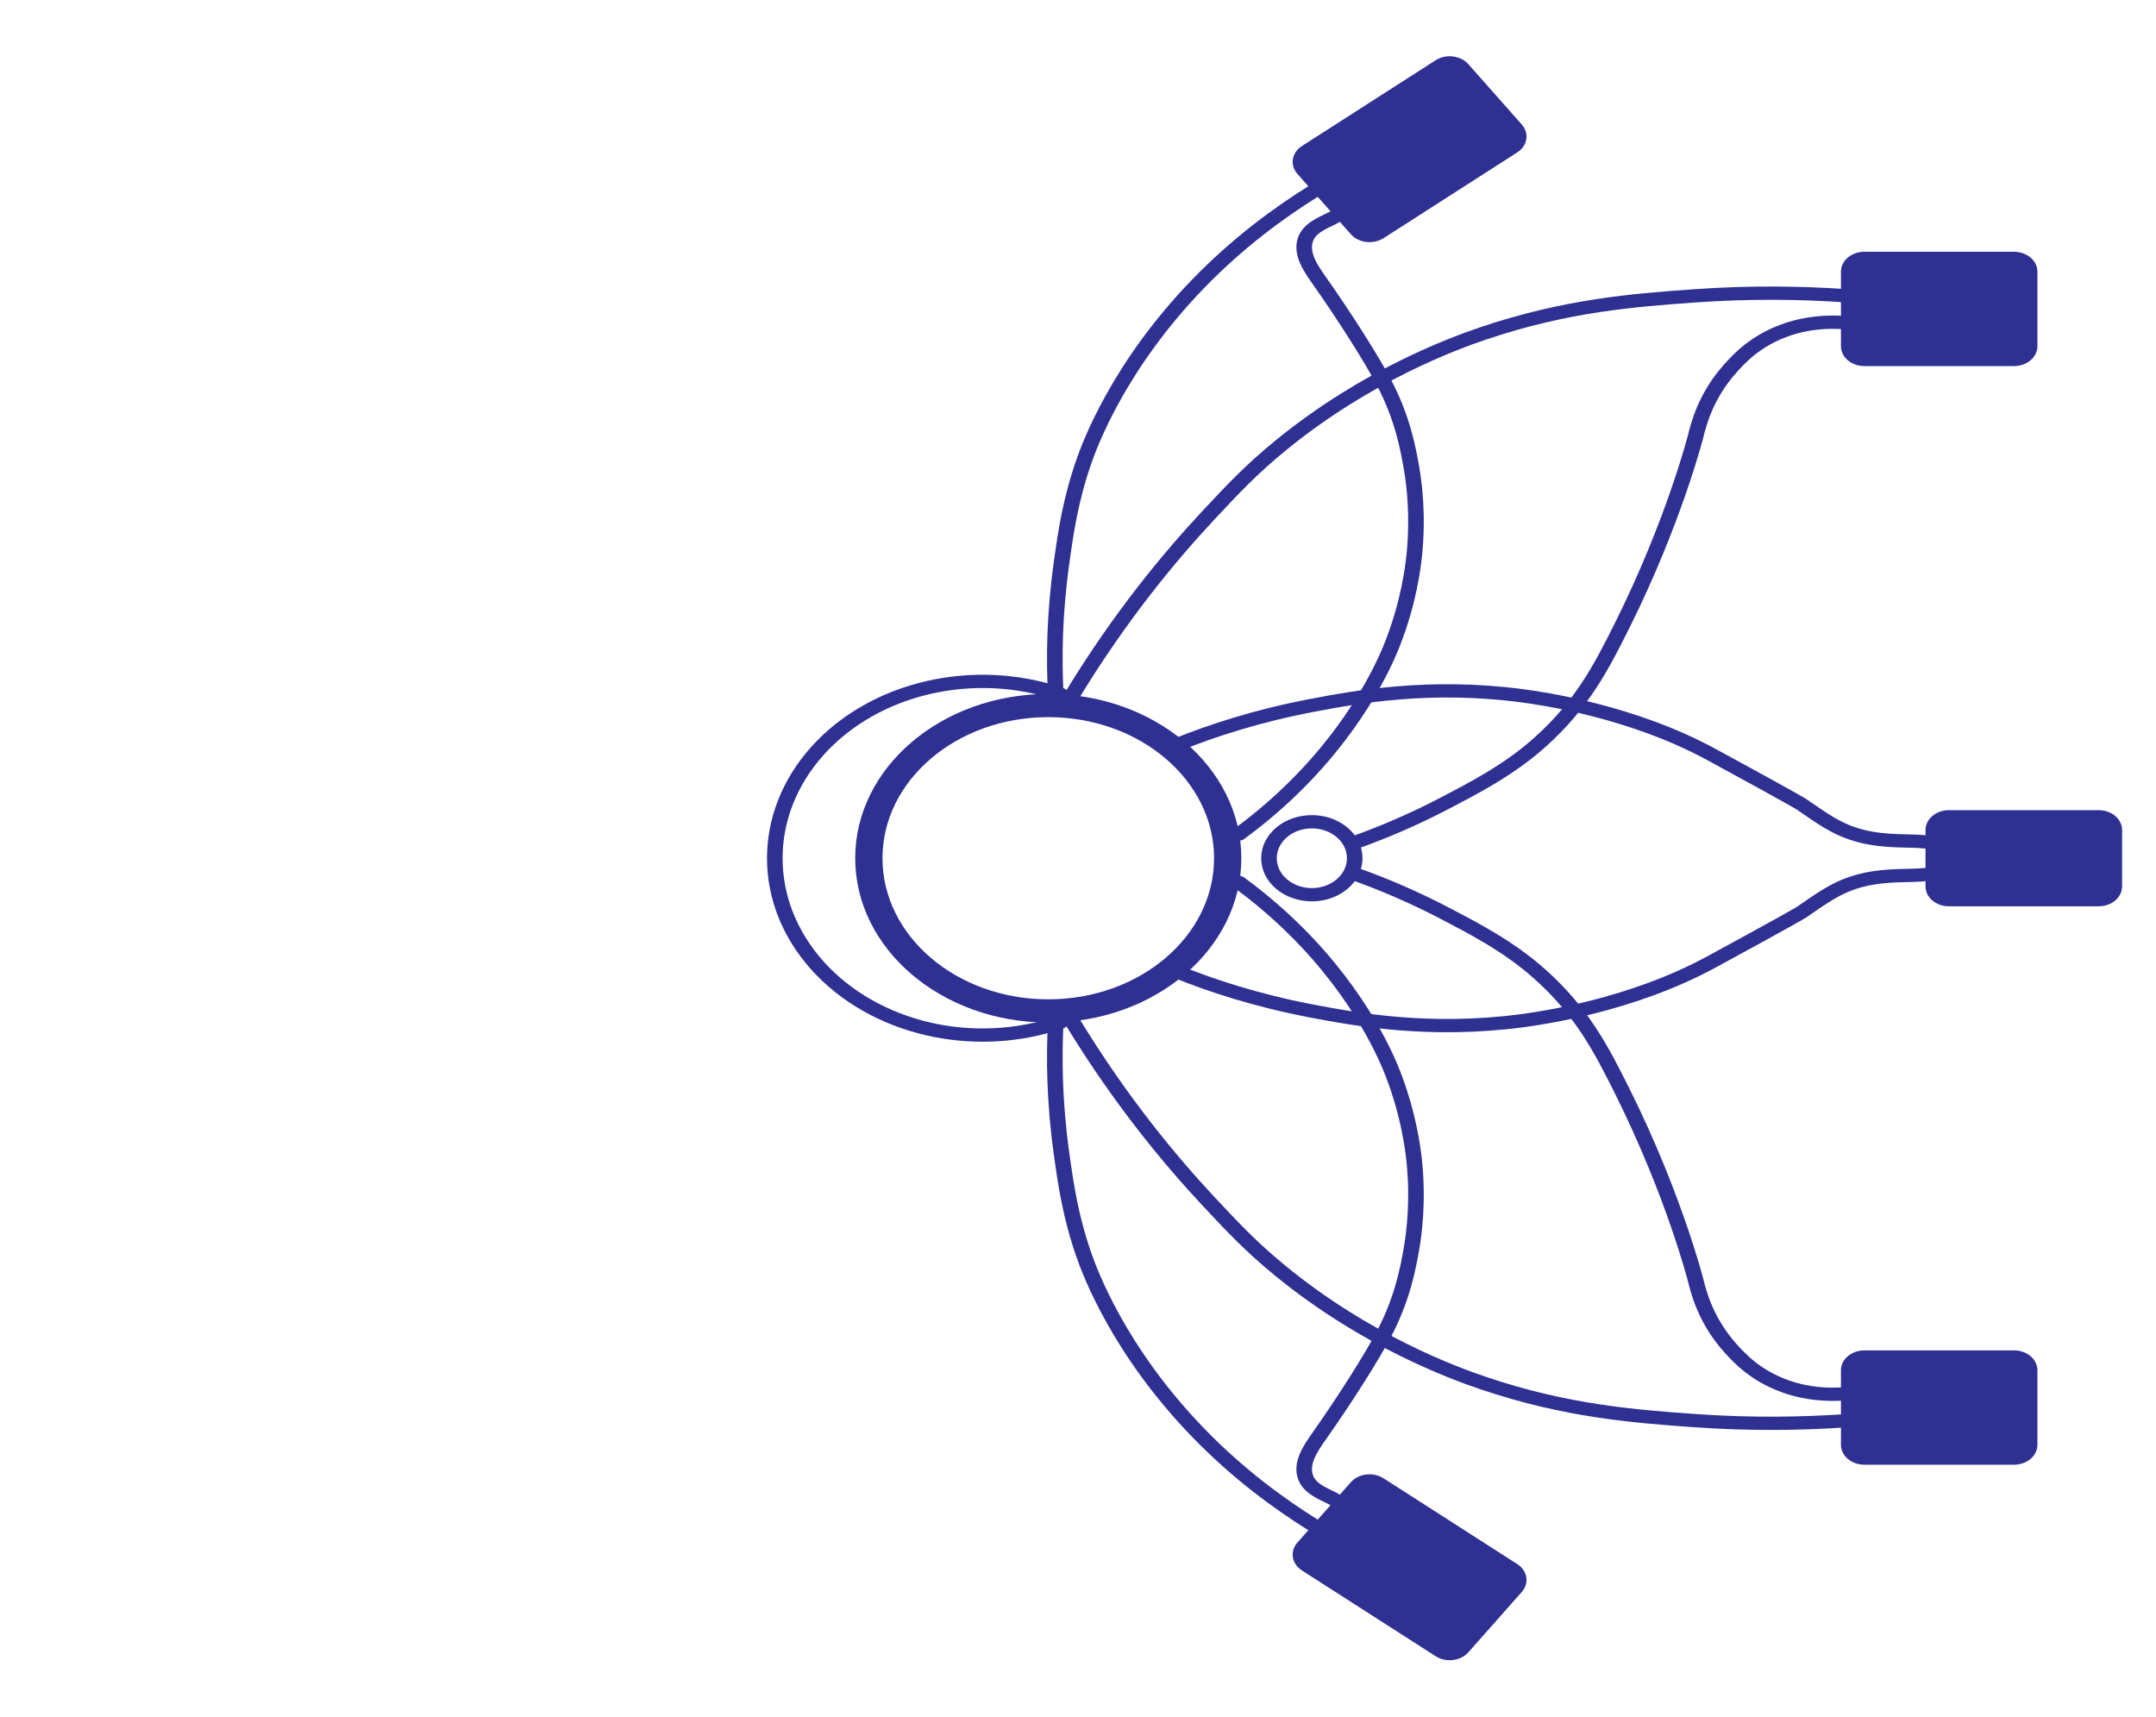
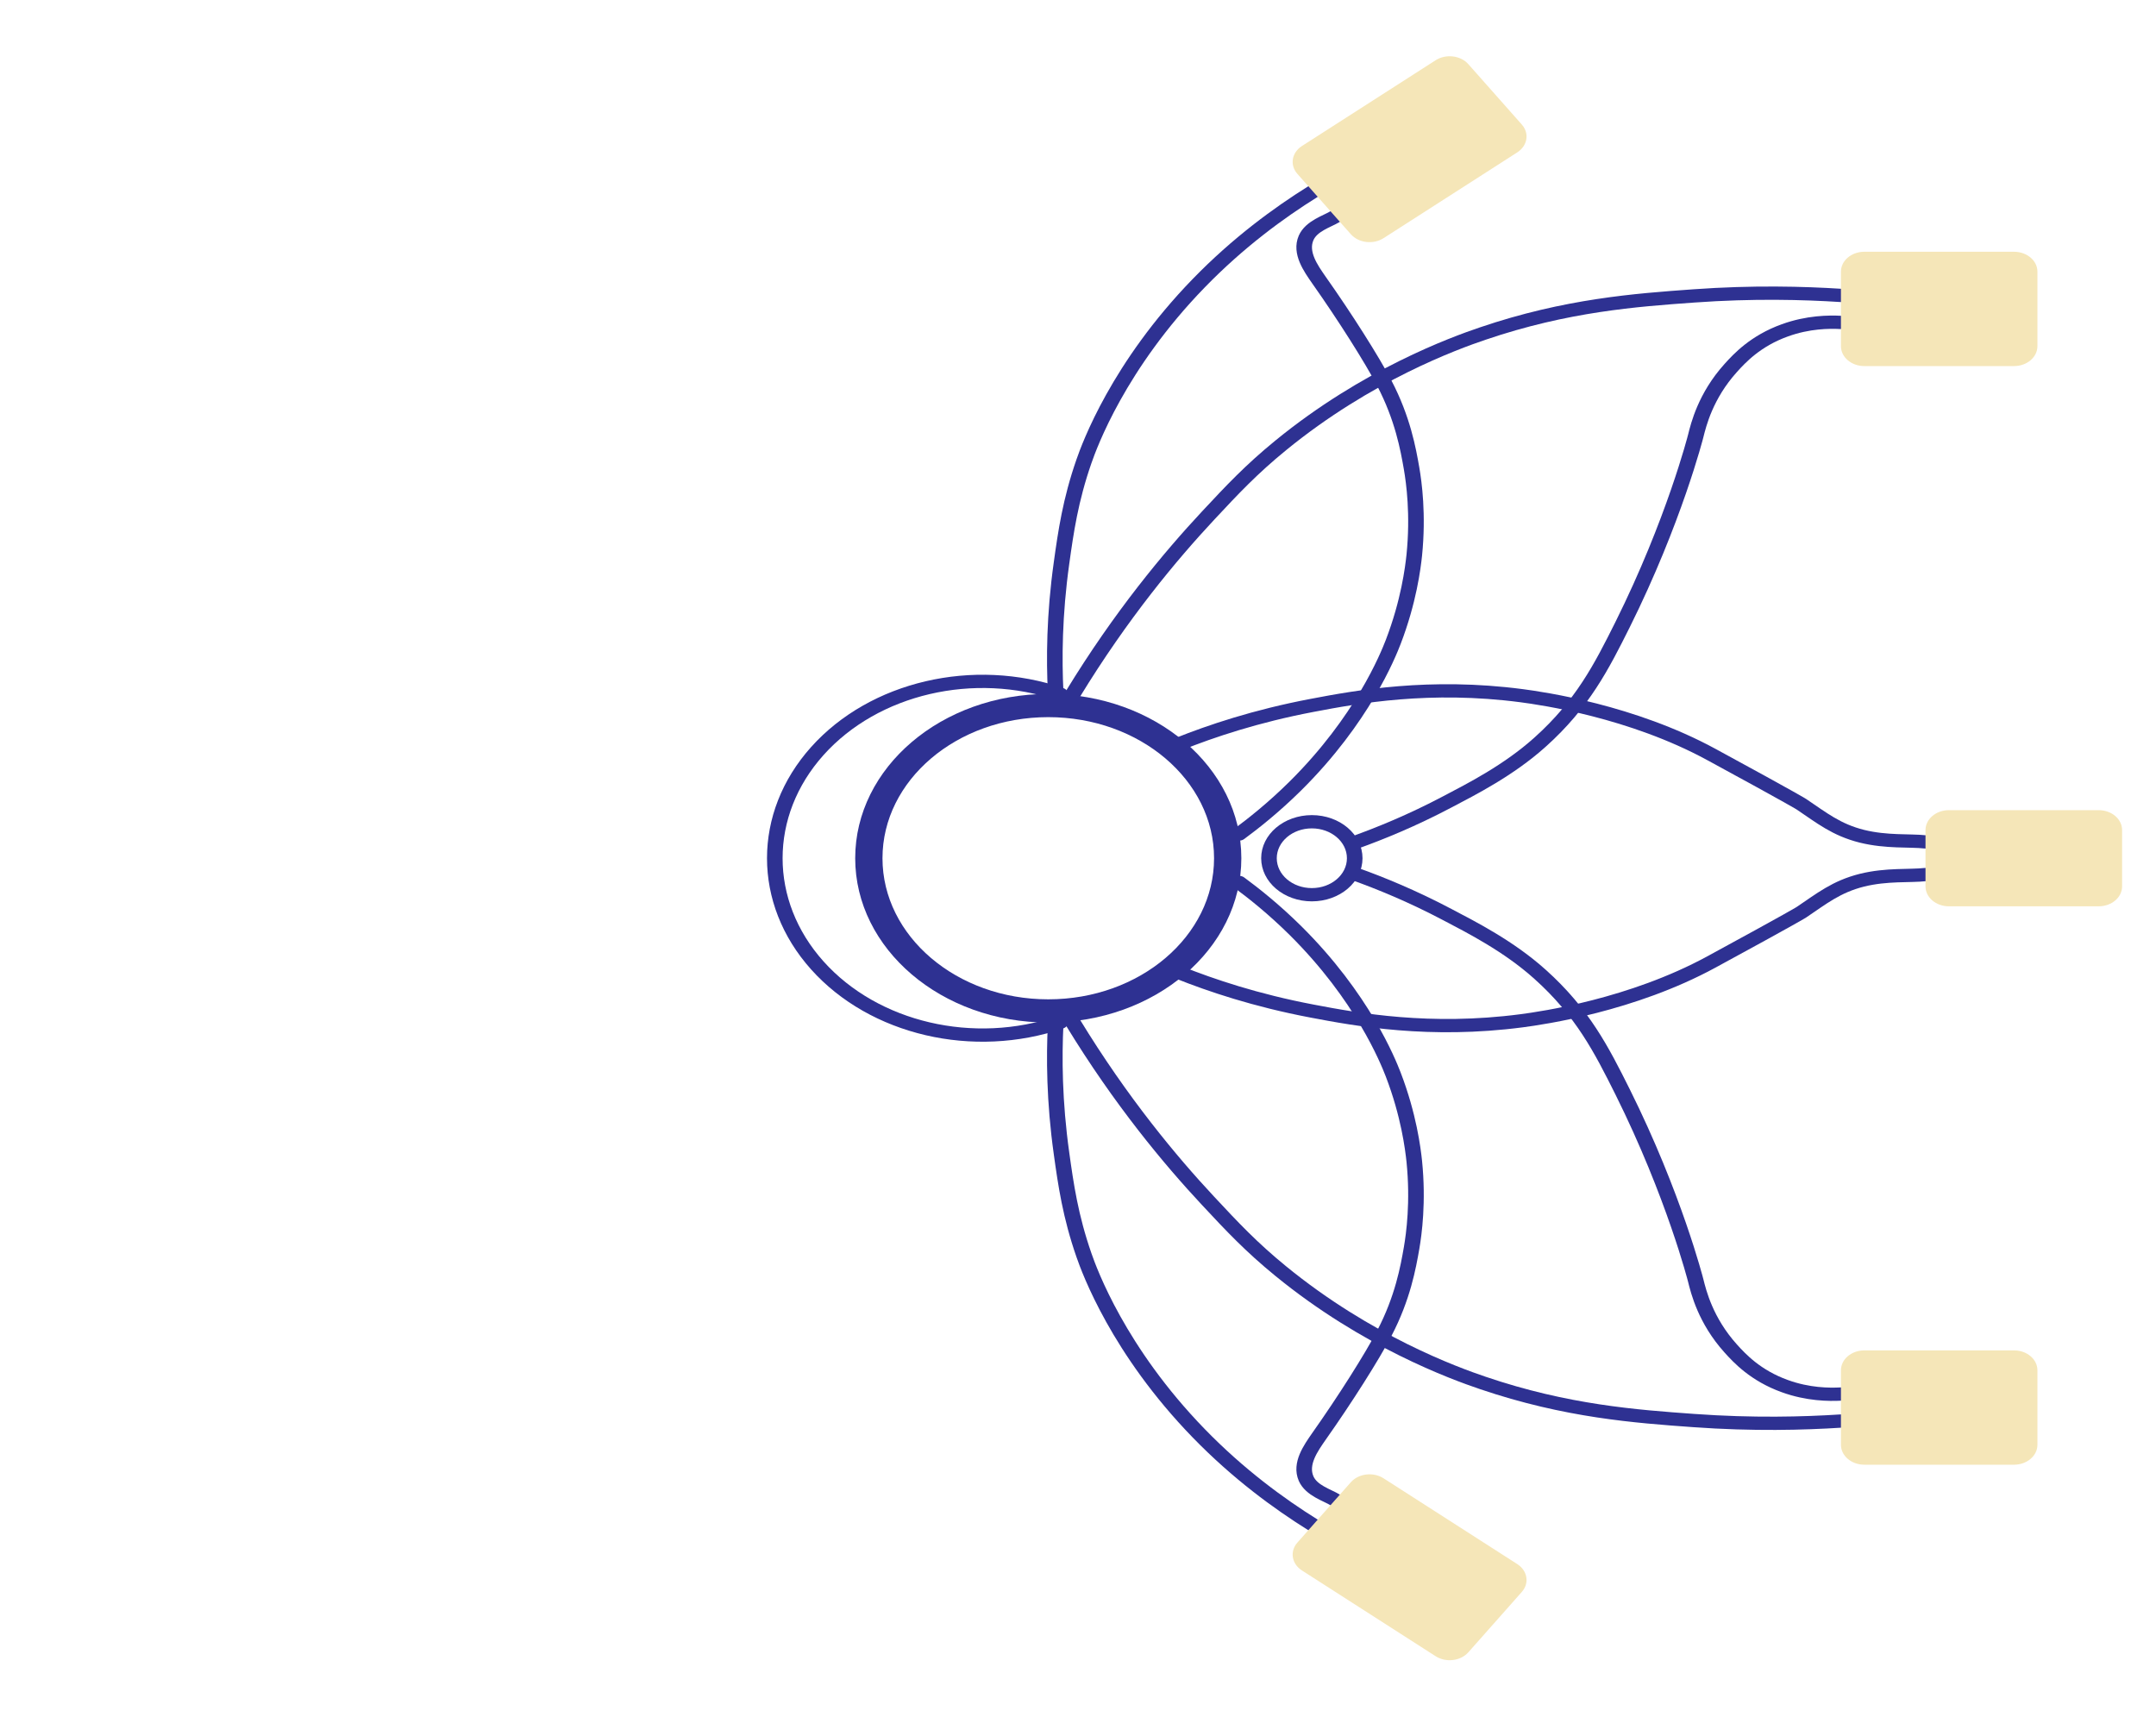
<svg xmlns="http://www.w3.org/2000/svg" viewBox="0 0 260 207" data-generated-from="scripts/assets/lotus-fire-reference.svg" data-source-version="6">
-   <g transform="translate(130 103.5) rotate(90) scale(0.4 0.47) translate(-240 -270)" fill="none" stroke="#2E3192" stroke-width="4" stroke-linecap="round" stroke-linejoin="round" vector-effect="non-scaling-stroke">
+   <g data-fan-frame="" transform="translate(130 103.5) rotate(90) scale(0.4 0.47) translate(-240 -270)" fill="none" stroke="#2E3192" stroke-width="4" stroke-linecap="round" stroke-linejoin="round" vector-effect="non-scaling-stroke">
    <path data-lotus-rail="center-petal-left" d="M 205.541 244.077 C 201.716 235.936 197.134 224.387 193.915 209.921 C 191.34 198.447 187.364 179.741 191 156.149 C 191.833 150.772 195.695 127.863 208.722 107.49 C 222.505 85.906 223.717 84.391 223.717 84.391 C 227.845 79.165 231.442 75.416 233.373 68.865 C 235.229 62.466 234.547 56.634 235.077 52.544" />
    <path data-lotus-rail="center-petal-right" d="M 274.459 244.077 C 278.284 235.936 282.866 224.387 286.085 209.921 C 288.66 198.447 292.636 179.741 289 156.149 C 288.167 150.772 284.305 127.863 271.278 107.49 C 257.495 85.906 256.283 84.391 256.283 84.391 C 252.155 79.165 248.558 75.416 246.627 68.865 C 244.771 62.466 245.453 56.634 244.923 52.544" />
    <path data-lotus-rail="upper-outer-petal-left" d="M 190.545 271.342 C 166.689 258.959 148.853 246.274 136.698 236.618 C 128.821 230.369 122.8 225.56 115.53 217.987 C 94.286 195.872 84.706 173.417 81.828 166.184 C 73.232 144.676 71.717 126.802 70.468 111.996 C 69.18 96.773 69.597 83.823 70.316 74.242" />
    <path data-lotus-rail="upper-outer-petal-right" d="M 289.455 271.342 C 313.311 258.959 331.147 246.274 343.302 236.618 C 351.179 230.369 357.2 225.56 364.47 217.987 C 385.714 195.872 395.294 173.417 398.172 166.184 C 406.768 144.676 408.283 126.802 409.532 111.996 C 410.82 96.773 410.403 83.823 409.684 74.242" />
    <path data-lotus-rail="upper-inner-petal-left" d="M 235.153 198.712 C 232.578 192.616 228.678 184.361 222.96 175.159 C 219.211 169.1 213.531 159.52 205.011 151.454 C 193.537 140.548 182.252 135.663 169.605 130.286 C 138.326 117.032 112.69 111.504 112.69 111.504 C 109.32 110.784 100.648 109.005 92.204 102.529 C 89.288 100.295 84.024 96.168 80.844 88.632 C 78.306 82.687 78.269 77.272 78.458 74.242" />
    <path data-lotus-rail="upper-inner-petal-right" d="M 244.847 198.712 C 247.422 192.616 251.322 184.361 257.04 175.159 C 260.789 169.1 266.469 159.52 274.989 151.454 C 286.463 140.548 297.748 135.663 310.395 130.286 C 341.674 117.032 367.31 111.504 367.31 111.504 C 370.68 110.784 379.352 109.005 387.796 102.529 C 390.712 100.295 395.976 96.168 399.156 88.632 C 401.694 82.687 401.731 77.272 401.542 74.242" />
    <path data-lotus-rail="lower-outer-petal-left" d="M 189.901 275.735 C 180.132 276.151 166.727 276.113 150.936 274.22 C 141.658 273.122 132.04 271.948 120.301 268.464 C 115.568 267.063 91.56 259.641 66.605 239.003 C 54.374 228.893 45.4 218.441 39 209.694" />
    <path data-lotus-rail="lower-outer-petal-right" d="M 290.099 275.735 C 299.868 276.151 313.273 276.113 329.064 274.22 C 338.342 273.122 347.96 271.948 359.699 268.464 C 364.432 267.063 388.44 259.641 413.395 239.003 C 425.626 228.893 434.6 218.441 441 209.694" />
    <path data-lotus-rail="lower-inner-petal-left" d="M 232.692 228.666 C 229.549 225.03 224.702 219.804 218.188 214.2 C 198.194 197.046 178.958 190.495 174.83 189.132 C 162.561 185.118 152.413 184.058 148.626 183.717 C 136.319 182.657 126.701 183.793 122.535 184.399 C 116.666 185.269 107.426 186.671 96.786 191.404 C 89.629 194.585 76.905 201.439 65.621 208.217 C 62.213 210.224 57.479 213.14 52.973 211.474 C 49.338 210.111 48.013 206.059 46.536 204.014" />
    <path data-lotus-rail="lower-inner-petal-right" d="M 247.308 228.666 C 250.451 225.03 255.298 219.804 261.812 214.2 C 281.806 197.046 301.042 190.495 305.17 189.132 C 317.439 185.118 327.587 184.058 331.374 183.717 C 343.681 182.657 353.299 183.793 357.465 184.399 C 363.334 185.269 372.574 186.671 383.214 191.404 C 390.371 194.585 403.095 201.439 414.379 208.217 C 417.787 210.224 422.521 213.14 427.027 211.474 C 430.662 210.111 431.988 206.059 433.464 204.014" />
    <circle data-lotus-grip-ring="" cx="240" cy="277.628" r="46.038" stroke-width="7" />
    <circle data-lotus-finger-ring="" cx="240" cy="210" r="11" />
    <path data-lotus-lower-cradle="" d="M 190.56 274.518 A 53.317 53.317 0 1 0 289.44 274.518" />
  </g>
-   <g transform="translate(130 103.5) rotate(90) scale(0.4 0.47) translate(-240 -270)" fill="#2E3192">
+   <g data-fan-wicks="" transform="translate(130 103.5) rotate(90) scale(0.4 0.47) translate(-240 -270)" fill="#f5e6b8">
    <rect data-lotus-wick="1" x="-17.395" y="-27.468" width="34.79" height="54.937" rx="6" transform="translate(26.2338 184.9188) rotate(142.9922)" />
    <rect data-lotus-wick="2" x="-17.234" y="-25.207" width="34.468" height="50.414" rx="6" transform="translate(74.387 49.0354) rotate(-180)" />
    <rect data-lotus-wick="3" x="-14.492" y="-25.221" width="28.984" height="50.441" rx="6" transform="translate(240 27.3239) rotate(-180)" />
    <rect data-lotus-wick="4" x="-17.234" y="-25.207" width="34.468" height="50.414" rx="6" transform="translate(405.613 49.0354) rotate(-180)" />
    <rect data-lotus-wick="5" x="-17.395" y="-27.468" width="34.79" height="54.937" rx="6" transform="translate(453.7662 184.9188) rotate(-142.9922)" />
  </g>
</svg>
